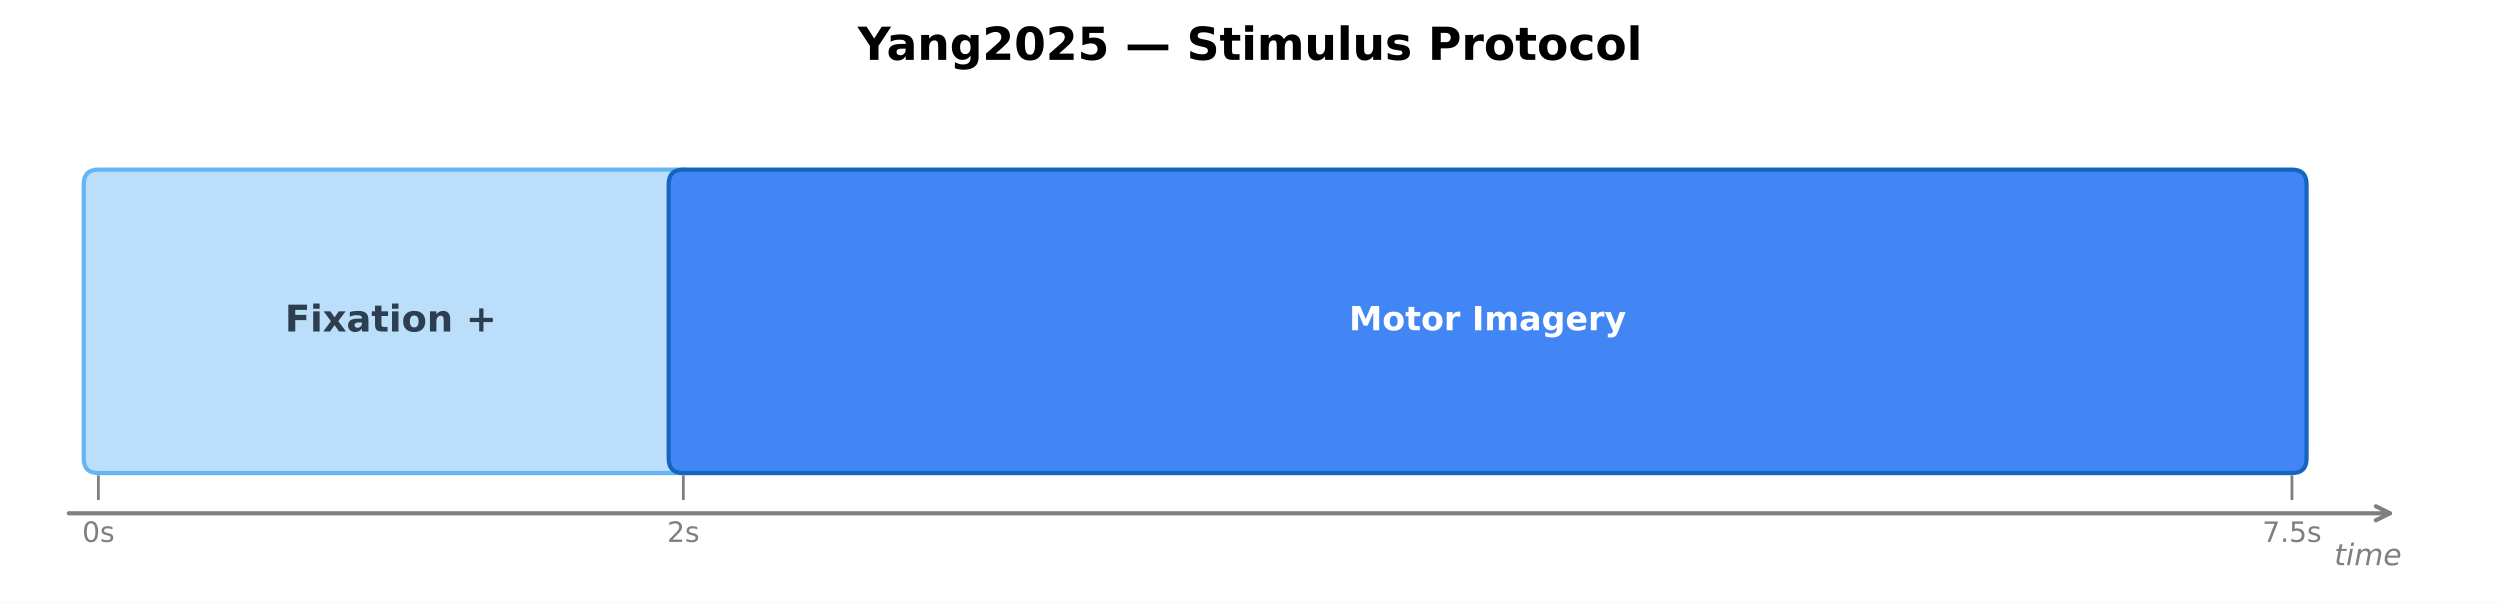
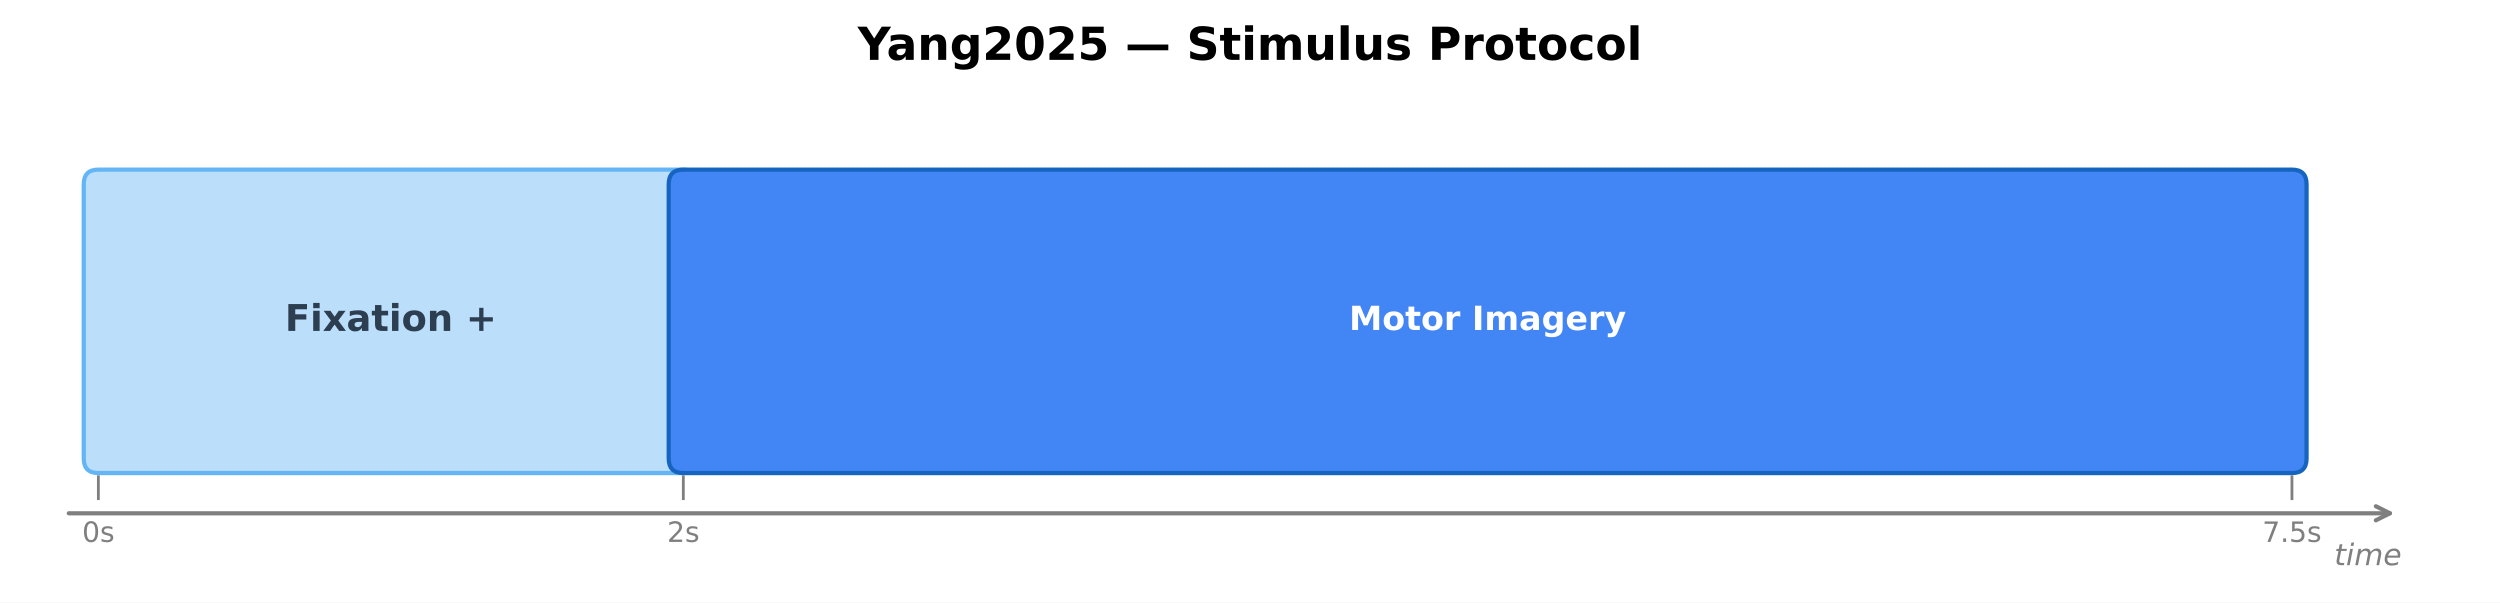
<svg xmlns="http://www.w3.org/2000/svg" xmlns:xlink="http://www.w3.org/1999/xlink" width="712.8pt" height="171.788pt" viewBox="0 0 712.8 171.788" version="1.1">
  <defs>
    <style type="text/css">*{stroke-linejoin: round; stroke-linecap: butt}</style>
  </defs>
  <g id="figure_1">
    <g id="patch_1">
      <path d="M 0 171.788  L 712.8 171.788  L 712.8 0  L 0 0  z " style="fill: #ffffff" />
    </g>
    <g id="axes_1">
      <g id="patch_2">
-         <path d="M 28.048 134.88  L 194.83 134.88  Q 198.999 134.88 198.999 130.711  L 198.999 52.532  Q 198.999 48.362 194.83 48.362  L 28.048 48.362  Q 23.878 48.362 23.878 52.532  L 23.878 130.711  Q 23.878 134.88 28.048 134.88  z " clip-path="url(#p304f9d44e4)" style="fill: #bbdefb; stroke: #64b5f6; stroke-width: 1.2" />
+         <path d="M 28.048 134.88  L 194.83 134.88  Q 198.999 134.88 198.999 130.711  L 198.999 52.532  Q 198.999 48.362 194.83 48.362  L 28.048 48.362  Q 23.878 48.362 23.878 52.532  L 23.878 130.711  Q 23.878 134.88 28.048 134.88  z " clip-path="url(#p2f9883c5a4)" style="fill: #bbdefb; stroke: #64b5f6; stroke-width: 1.2" />
      </g>
      <g id="patch_3">
-         <path d="M 194.83 134.88  L 653.481 134.88  Q 657.65 134.88 657.65 130.711  L 657.65 52.532  Q 657.65 48.362 653.481 48.362  L 194.83 48.362  Q 190.66 48.362 190.66 52.532  L 190.66 130.711  Q 190.66 134.88 194.83 134.88  z " clip-path="url(#p304f9d44e4)" style="fill: #4285f4; stroke: #1565c0; stroke-width: 1.2" />
+         <path d="M 194.83 134.88  L 653.481 134.88  Q 657.65 134.88 657.65 130.711  L 657.65 52.532  Q 657.65 48.362 653.481 48.362  L 194.83 48.362  Q 190.66 48.362 190.66 52.532  L 190.66 130.711  Q 190.66 134.88 194.83 134.88  z " clip-path="url(#p2f9883c5a4)" style="fill: #4285f4; stroke: #1565c0; stroke-width: 1.2" />
      </g>
      <g id="line2d_1">
-         <path d="M 28.048 135.923  L 28.048 142.177  " clip-path="url(#p304f9d44e4)" style="fill: none; stroke: #7f7f7f; stroke-width: 0.8; stroke-linecap: square" />
+         <path d="M 28.048 135.923  L 28.048 142.177  " clip-path="url(#p2f9883c5a4)" style="fill: none; stroke: #7f7f7f; stroke-width: 0.8; stroke-linecap: square" />
      </g>
      <g id="line2d_2">
-         <path d="M 194.83 135.923  L 194.83 142.177  " clip-path="url(#p304f9d44e4)" style="fill: none; stroke: #7f7f7f; stroke-width: 0.8; stroke-linecap: square" />
+         <path d="M 194.83 135.923  L 194.83 142.177  " clip-path="url(#p2f9883c5a4)" style="fill: none; stroke: #7f7f7f; stroke-width: 0.8; stroke-linecap: square" />
      </g>
      <g id="line2d_3">
-         <path d="M 653.481 135.923  L 653.481 142.177  " clip-path="url(#p304f9d44e4)" style="fill: none; stroke: #7f7f7f; stroke-width: 0.8; stroke-linecap: square" />
+         <path d="M 653.481 135.923  L 653.481 142.177  " clip-path="url(#p2f9883c5a4)" style="fill: none; stroke: #7f7f7f; stroke-width: 0.8; stroke-linecap: square" />
      </g>
      <g id="text_1">
-         <g clip-path="url(#p304f9d44e4)">
-           <g style="fill: #2c3e50" transform="translate(81.2431 94.5186) scale(0.105 -0.105)">
+         <g clip-path="url(#p2f9883c5a4)">
+           <g style="fill: #2c3e50" transform="translate(81.2431 94.3492) scale(0.105 -0.105)">
            <defs>
-               <path id="DejaVuSans-Bold-46" d="M 588 4666  L 3834 4666  L 3834 3756  L 1791 3756  L 1791 2888  L 3713 2888  L 3713 1978  L 1791 1978  L 1791 0  L 588 0  L 588 4666  z " transform="scale(0.015625)" />
-               <path id="DejaVuSans-Bold-69" d="M 538 3500  L 1656 3500  L 1656 0  L 538 0  L 538 3500  z M 538 4863  L 1656 4863  L 1656 3950  L 538 3950  L 538 4863  z " transform="scale(0.015625)" />
-               <path id="DejaVuSans-Bold-78" d="M 1422 1791  L 159 3500  L 1344 3500  L 2059 2463  L 2784 3500  L 3969 3500  L 2706 1797  L 4031 0  L 2847 0  L 2059 1106  L 1281 0  L 97 0  L 1422 1791  z " transform="scale(0.015625)" />
-               <path id="DejaVuSans-Bold-61" d="M 2106 1575  Q 1756 1575 1579 1456  Q 1403 1338 1403 1106  Q 1403 894 1545 773  Q 1688 653 1941 653  Q 2256 653 2472 879  Q 2688 1106 2688 1447  L 2688 1575  L 2106 1575  z M 3816 1997  L 3816 0  L 2688 0  L 2688 519  Q 2463 200 2181 54  Q 1900 -91 1497 -91  Q 953 -91 614 226  Q 275 544 275 1050  Q 275 1666 698 1953  Q 1122 2241 2028 2241  L 2688 2241  L 2688 2328  Q 2688 2594 2478 2717  Q 2269 2841 1825 2841  Q 1466 2841 1156 2769  Q 847 2697 581 2553  L 581 3406  Q 941 3494 1303 3539  Q 1666 3584 2028 3584  Q 2975 3584 3395 3211  Q 3816 2838 3816 1997  z " transform="scale(0.015625)" />
-               <path id="DejaVuSans-Bold-74" d="M 1759 4494  L 1759 3500  L 2913 3500  L 2913 2700  L 1759 2700  L 1759 1216  Q 1759 972 1856 886  Q 1953 800 2241 800  L 2816 800  L 2816 0  L 1856 0  Q 1194 0 917 276  Q 641 553 641 1216  L 641 2700  L 84 2700  L 84 3500  L 641 3500  L 641 4494  L 1759 4494  z " transform="scale(0.015625)" />
-               <path id="DejaVuSans-Bold-6f" d="M 2203 2784  Q 1831 2784 1636 2517  Q 1441 2250 1441 1747  Q 1441 1244 1636 976  Q 1831 709 2203 709  Q 2569 709 2762 976  Q 2956 1244 2956 1747  Q 2956 2250 2762 2517  Q 2569 2784 2203 2784  z M 2203 3584  Q 3106 3584 3614 3096  Q 4122 2609 4122 1747  Q 4122 884 3614 396  Q 3106 -91 2203 -91  Q 1297 -91 786 396  Q 275 884 275 1747  Q 275 2609 786 3096  Q 1297 3584 2203 3584  z " transform="scale(0.015625)" />
-               <path id="DejaVuSans-Bold-6e" d="M 4056 2131  L 4056 0  L 2931 0  L 2931 347  L 2931 1631  Q 2931 2084 2911 2256  Q 2891 2428 2841 2509  Q 2775 2619 2662 2680  Q 2550 2741 2406 2741  Q 2056 2741 1856 2470  Q 1656 2200 1656 1722  L 1656 0  L 538 0  L 538 3500  L 1656 3500  L 1656 2988  Q 1909 3294 2193 3439  Q 2478 3584 2822 3584  Q 3428 3584 3742 3212  Q 4056 2841 4056 2131  z " transform="scale(0.015625)" />
-               <path id="DejaVuSans-Bold-20" transform="scale(0.015625)" />
-               <path id="DejaVuSans-Bold-2b" d="M 3053 4013  L 3053 2375  L 4684 2375  L 4684 1638  L 3053 1638  L 3053 0  L 2309 0  L 2309 1638  L 678 1638  L 678 2375  L 2309 2375  L 2309 4013  L 3053 4013  z " transform="scale(0.015625)" />
+               <path id="DejaVuSans-Bold-29" d="M 588 4666  L 3834 4666  L 3834 3756  L 1791 3756  L 1791 2888  L 3713 2888  L 3713 1978  L 1791 1978  L 1791 0  L 588 0  L 588 4666  z " transform="scale(0.015625)" />
+               <path id="DejaVuSans-Bold-4c" d="M 538 3500  L 1656 3500  L 1656 0  L 538 0  L 538 3500  z M 538 4863  L 1656 4863  L 1656 3950  L 538 3950  L 538 4863  z " transform="scale(0.015625)" />
+               <path id="DejaVuSans-Bold-5b" d="M 1422 1791  L 159 3500  L 1344 3500  L 2059 2463  L 2784 3500  L 3969 3500  L 2706 1797  L 4031 0  L 2847 0  L 2059 1106  L 1281 0  L 97 0  L 1422 1791  z " transform="scale(0.015625)" />
+               <path id="DejaVuSans-Bold-44" d="M 2106 1575  Q 1756 1575 1579 1456  Q 1403 1338 1403 1106  Q 1403 894 1545 773  Q 1688 653 1941 653  Q 2256 653 2472 879  Q 2688 1106 2688 1447  L 2688 1575  L 2106 1575  z M 3816 1997  L 3816 0  L 2688 0  L 2688 519  Q 2463 200 2181 54  Q 1900 -91 1497 -91  Q 953 -91 614 226  Q 275 544 275 1050  Q 275 1666 698 1953  Q 1122 2241 2028 2241  L 2688 2241  L 2688 2328  Q 2688 2594 2478 2717  Q 2269 2841 1825 2841  Q 1466 2841 1156 2769  Q 847 2697 581 2553  L 581 3406  Q 941 3494 1303 3539  Q 1666 3584 2028 3584  Q 2975 3584 3395 3211  Q 3816 2838 3816 1997  z " transform="scale(0.015625)" />
+               <path id="DejaVuSans-Bold-57" d="M 1759 4494  L 1759 3500  L 2913 3500  L 2913 2700  L 1759 2700  L 1759 1216  Q 1759 972 1856 886  Q 1953 800 2241 800  L 2816 800  L 2816 0  L 1856 0  Q 1194 0 917 276  Q 641 553 641 1216  L 641 2700  L 84 2700  L 84 3500  L 641 3500  L 641 4494  L 1759 4494  z " transform="scale(0.015625)" />
+               <path id="DejaVuSans-Bold-52" d="M 2203 2784  Q 1831 2784 1636 2517  Q 1441 2250 1441 1747  Q 1441 1244 1636 976  Q 1831 709 2203 709  Q 2569 709 2762 976  Q 2956 1244 2956 1747  Q 2956 2250 2762 2517  Q 2569 2784 2203 2784  z M 2203 3584  Q 3106 3584 3614 3096  Q 4122 2609 4122 1747  Q 4122 884 3614 396  Q 3106 -91 2203 -91  Q 1297 -91 786 396  Q 275 884 275 1747  Q 275 2609 786 3096  Q 1297 3584 2203 3584  z " transform="scale(0.015625)" />
+               <path id="DejaVuSans-Bold-51" d="M 4056 2131  L 4056 0  L 2931 0  L 2931 347  L 2931 1631  Q 2931 2084 2911 2256  Q 2891 2428 2841 2509  Q 2775 2619 2662 2680  Q 2550 2741 2406 2741  Q 2056 2741 1856 2470  Q 1656 2200 1656 1722  L 1656 0  L 538 0  L 538 3500  L 1656 3500  L 1656 2988  Q 1909 3294 2193 3439  Q 2478 3584 2822 3584  Q 3428 3584 3742 3212  Q 4056 2841 4056 2131  z " transform="scale(0.015625)" />
+               <path id="DejaVuSans-Bold-3" transform="scale(0.015625)" />
+               <path id="DejaVuSans-Bold-e" d="M 3053 4013  L 3053 2375  L 4684 2375  L 4684 1638  L 3053 1638  L 3053 0  L 2309 0  L 2309 1638  L 678 1638  L 678 2375  L 2309 2375  L 2309 4013  L 3053 4013  z " transform="scale(0.015625)" />
            </defs>
-             <use xlink:href="#DejaVuSans-Bold-46" />
-             <use xlink:href="#DejaVuSans-Bold-69" transform="translate(68.31055 0)" />
-             <use xlink:href="#DejaVuSans-Bold-78" transform="translate(102.5879 0)" />
-             <use xlink:href="#DejaVuSans-Bold-61" transform="translate(167.0898 0)" />
-             <use xlink:href="#DejaVuSans-Bold-74" transform="translate(234.5703 0)" />
-             <use xlink:href="#DejaVuSans-Bold-69" transform="translate(282.373 0)" />
-             <use xlink:href="#DejaVuSans-Bold-6f" transform="translate(316.6504 0)" />
-             <use xlink:href="#DejaVuSans-Bold-6e" transform="translate(385.3516 0)" />
-             <use xlink:href="#DejaVuSans-Bold-20" transform="translate(456.543 0)" />
-             <use xlink:href="#DejaVuSans-Bold-2b" transform="translate(491.3574 0)" />
+             <use xlink:href="#DejaVuSans-Bold-29" />
+             <use xlink:href="#DejaVuSans-Bold-4c" transform="translate(68.3125 0)" />
+             <use xlink:href="#DejaVuSans-Bold-5b" transform="translate(102.5938 0)" />
+             <use xlink:href="#DejaVuSans-Bold-44" transform="translate(167.0938 0)" />
+             <use xlink:href="#DejaVuSans-Bold-57" transform="translate(234.5781 0)" />
+             <use xlink:href="#DejaVuSans-Bold-4c" transform="translate(282.375 0)" />
+             <use xlink:href="#DejaVuSans-Bold-52" transform="translate(316.6562 0)" />
+             <use xlink:href="#DejaVuSans-Bold-51" transform="translate(385.3594 0)" />
+             <use xlink:href="#DejaVuSans-Bold-3" transform="translate(456.5469 0)" />
+             <use xlink:href="#DejaVuSans-Bold-e" transform="translate(491.3594 0)" />
          </g>
        </g>
      </g>
      <g id="text_2">
-         <g clip-path="url(#p304f9d44e4)">
-           <g style="fill: #ffffff" transform="translate(384.6523 94.16844) scale(0.095 -0.095)">
+         <g clip-path="url(#p2f9883c5a4)">
+           <g style="fill: #ffffff" transform="translate(384.6523 94.08903) scale(0.095 -0.095)">
            <defs>
-               <path id="DejaVuSans-Bold-4d" d="M 588 4666  L 2119 4666  L 3181 2169  L 4250 4666  L 5778 4666  L 5778 0  L 4641 0  L 4641 3413  L 3566 897  L 2803 897  L 1728 3413  L 1728 0  L 588 0  L 588 4666  z " transform="scale(0.015625)" />
-               <path id="DejaVuSans-Bold-72" d="M 3138 2547  Q 2991 2616 2845 2648  Q 2700 2681 2553 2681  Q 2122 2681 1889 2404  Q 1656 2128 1656 1613  L 1656 0  L 538 0  L 538 3500  L 1656 3500  L 1656 2925  Q 1872 3269 2151 3426  Q 2431 3584 2822 3584  Q 2878 3584 2943 3579  Q 3009 3575 3134 3559  L 3138 2547  z " transform="scale(0.015625)" />
-               <path id="DejaVuSans-Bold-49" d="M 588 4666  L 1791 4666  L 1791 0  L 588 0  L 588 4666  z " transform="scale(0.015625)" />
-               <path id="DejaVuSans-Bold-6d" d="M 3781 2919  Q 3994 3244 4286 3414  Q 4578 3584 4928 3584  Q 5531 3584 5847 3212  Q 6163 2841 6163 2131  L 6163 0  L 5038 0  L 5038 1825  Q 5041 1866 5042 1909  Q 5044 1953 5044 2034  Q 5044 2406 4934 2573  Q 4825 2741 4581 2741  Q 4263 2741 4089 2478  Q 3916 2216 3909 1719  L 3909 0  L 2784 0  L 2784 1825  Q 2784 2406 2684 2573  Q 2584 2741 2328 2741  Q 2006 2741 1831 2477  Q 1656 2213 1656 1722  L 1656 0  L 531 0  L 531 3500  L 1656 3500  L 1656 2988  Q 1863 3284 2130 3434  Q 2397 3584 2719 3584  Q 3081 3584 3359 3409  Q 3638 3234 3781 2919  z " transform="scale(0.015625)" />
-               <path id="DejaVuSans-Bold-67" d="M 2919 594  Q 2688 288 2409 144  Q 2131 0 1766 0  Q 1125 0 706 504  Q 288 1009 288 1791  Q 288 2575 706 3076  Q 1125 3578 1766 3578  Q 2131 3578 2409 3434  Q 2688 3291 2919 2981  L 2919 3500  L 4044 3500  L 4044 353  Q 4044 -491 3511 -936  Q 2978 -1381 1966 -1381  Q 1638 -1381 1331 -1331  Q 1025 -1281 716 -1178  L 716 -306  Q 1009 -475 1290 -558  Q 1572 -641 1856 -641  Q 2406 -641 2662 -400  Q 2919 -159 2919 353  L 2919 594  z M 2181 2772  Q 1834 2772 1640 2515  Q 1447 2259 1447 1791  Q 1447 1309 1634 1061  Q 1822 813 2181 813  Q 2531 813 2725 1069  Q 2919 1325 2919 1791  Q 2919 2259 2725 2515  Q 2531 2772 2181 2772  z " transform="scale(0.015625)" />
-               <path id="DejaVuSans-Bold-65" d="M 4031 1759  L 4031 1441  L 1416 1441  Q 1456 1047 1700 850  Q 1944 653 2381 653  Q 2734 653 3104 758  Q 3475 863 3866 1075  L 3866 213  Q 3469 63 3072 -14  Q 2675 -91 2278 -91  Q 1328 -91 801 392  Q 275 875 275 1747  Q 275 2603 792 3093  Q 1309 3584 2216 3584  Q 3041 3584 3536 3087  Q 4031 2591 4031 1759  z M 2881 2131  Q 2881 2450 2695 2645  Q 2509 2841 2209 2841  Q 1884 2841 1681 2658  Q 1478 2475 1428 2131  L 2881 2131  z " transform="scale(0.015625)" />
-               <path id="DejaVuSans-Bold-79" d="M 78 3500  L 1197 3500  L 2138 1125  L 2938 3500  L 4056 3500  L 2584 -331  Q 2363 -916 2067 -1148  Q 1772 -1381 1288 -1381  L 641 -1381  L 641 -647  L 991 -647  Q 1275 -647 1404 -556  Q 1534 -466 1606 -231  L 1638 -134  L 78 3500  z " transform="scale(0.015625)" />
+               <path id="DejaVuSans-Bold-30" d="M 588 4666  L 2119 4666  L 3181 2169  L 4250 4666  L 5778 4666  L 5778 0  L 4641 0  L 4641 3413  L 3566 897  L 2803 897  L 1728 3413  L 1728 0  L 588 0  L 588 4666  z " transform="scale(0.015625)" />
+               <path id="DejaVuSans-Bold-55" d="M 3138 2547  Q 2991 2616 2845 2648  Q 2700 2681 2553 2681  Q 2122 2681 1889 2404  Q 1656 2128 1656 1613  L 1656 0  L 538 0  L 538 3500  L 1656 3500  L 1656 2925  Q 1872 3269 2151 3426  Q 2431 3584 2822 3584  Q 2878 3584 2943 3579  Q 3009 3575 3134 3559  L 3138 2547  z " transform="scale(0.015625)" />
+               <path id="DejaVuSans-Bold-2c" d="M 588 4666  L 1791 4666  L 1791 0  L 588 0  L 588 4666  z " transform="scale(0.015625)" />
+               <path id="DejaVuSans-Bold-50" d="M 3781 2919  Q 3994 3244 4286 3414  Q 4578 3584 4928 3584  Q 5531 3584 5847 3212  Q 6163 2841 6163 2131  L 6163 0  L 5038 0  L 5038 1825  Q 5041 1866 5042 1909  Q 5044 1953 5044 2034  Q 5044 2406 4934 2573  Q 4825 2741 4581 2741  Q 4263 2741 4089 2478  Q 3916 2216 3909 1719  L 3909 0  L 2784 0  L 2784 1825  Q 2784 2406 2684 2573  Q 2584 2741 2328 2741  Q 2006 2741 1831 2477  Q 1656 2213 1656 1722  L 1656 0  L 531 0  L 531 3500  L 1656 3500  L 1656 2988  Q 1863 3284 2130 3434  Q 2397 3584 2719 3584  Q 3081 3584 3359 3409  Q 3638 3234 3781 2919  z " transform="scale(0.015625)" />
+               <path id="DejaVuSans-Bold-4a" d="M 2919 594  Q 2688 288 2409 144  Q 2131 0 1766 0  Q 1125 0 706 504  Q 288 1009 288 1791  Q 288 2575 706 3076  Q 1125 3578 1766 3578  Q 2131 3578 2409 3434  Q 2688 3291 2919 2981  L 2919 3500  L 4044 3500  L 4044 353  Q 4044 -491 3511 -936  Q 2978 -1381 1966 -1381  Q 1638 -1381 1331 -1331  Q 1025 -1281 716 -1178  L 716 -306  Q 1009 -475 1290 -558  Q 1572 -641 1856 -641  Q 2406 -641 2662 -400  Q 2919 -159 2919 353  L 2919 594  z M 2181 2772  Q 1834 2772 1640 2515  Q 1447 2259 1447 1791  Q 1447 1309 1634 1061  Q 1822 813 2181 813  Q 2531 813 2725 1069  Q 2919 1325 2919 1791  Q 2919 2259 2725 2515  Q 2531 2772 2181 2772  z " transform="scale(0.015625)" />
+               <path id="DejaVuSans-Bold-48" d="M 4031 1759  L 4031 1441  L 1416 1441  Q 1456 1047 1700 850  Q 1944 653 2381 653  Q 2734 653 3104 758  Q 3475 863 3866 1075  L 3866 213  Q 3469 63 3072 -14  Q 2675 -91 2278 -91  Q 1328 -91 801 392  Q 275 875 275 1747  Q 275 2603 792 3093  Q 1309 3584 2216 3584  Q 3041 3584 3536 3087  Q 4031 2591 4031 1759  z M 2881 2131  Q 2881 2450 2695 2645  Q 2509 2841 2209 2841  Q 1884 2841 1681 2658  Q 1478 2475 1428 2131  L 2881 2131  z " transform="scale(0.015625)" />
+               <path id="DejaVuSans-Bold-5c" d="M 78 3500  L 1197 3500  L 2138 1125  L 2938 3500  L 4056 3500  L 2584 -331  Q 2363 -916 2067 -1148  Q 1772 -1381 1288 -1381  L 641 -1381  L 641 -647  L 991 -647  Q 1275 -647 1404 -556  Q 1534 -466 1606 -231  L 1638 -134  L 78 3500  z " transform="scale(0.015625)" />
            </defs>
-             <use xlink:href="#DejaVuSans-Bold-4d" />
-             <use xlink:href="#DejaVuSans-Bold-6f" transform="translate(99.51172 0)" />
-             <use xlink:href="#DejaVuSans-Bold-74" transform="translate(168.2129 0)" />
-             <use xlink:href="#DejaVuSans-Bold-6f" transform="translate(216.0156 0)" />
-             <use xlink:href="#DejaVuSans-Bold-72" transform="translate(284.7168 0)" />
-             <use xlink:href="#DejaVuSans-Bold-20" transform="translate(334.0332 0)" />
-             <use xlink:href="#DejaVuSans-Bold-49" transform="translate(368.8477 0)" />
-             <use xlink:href="#DejaVuSans-Bold-6d" transform="translate(406.0547 0)" />
-             <use xlink:href="#DejaVuSans-Bold-61" transform="translate(510.2539 0)" />
-             <use xlink:href="#DejaVuSans-Bold-67" transform="translate(577.7344 0)" />
-             <use xlink:href="#DejaVuSans-Bold-65" transform="translate(649.3164 0)" />
-             <use xlink:href="#DejaVuSans-Bold-72" transform="translate(717.1387 0)" />
-             <use xlink:href="#DejaVuSans-Bold-79" transform="translate(766.4551 0)" />
+             <use xlink:href="#DejaVuSans-Bold-30" />
+             <use xlink:href="#DejaVuSans-Bold-52" transform="translate(99.51562 0)" />
+             <use xlink:href="#DejaVuSans-Bold-57" transform="translate(168.2188 0)" />
+             <use xlink:href="#DejaVuSans-Bold-52" transform="translate(216.0156 0)" />
+             <use xlink:href="#DejaVuSans-Bold-55" transform="translate(284.7188 0)" />
+             <use xlink:href="#DejaVuSans-Bold-3" transform="translate(334.0312 0)" />
+             <use xlink:href="#DejaVuSans-Bold-2c" transform="translate(368.8438 0)" />
+             <use xlink:href="#DejaVuSans-Bold-50" transform="translate(406.0469 0)" />
+             <use xlink:href="#DejaVuSans-Bold-44" transform="translate(510.25 0)" />
+             <use xlink:href="#DejaVuSans-Bold-4a" transform="translate(577.7344 0)" />
+             <use xlink:href="#DejaVuSans-Bold-48" transform="translate(649.3125 0)" />
+             <use xlink:href="#DejaVuSans-Bold-55" transform="translate(717.1406 0)" />
+             <use xlink:href="#DejaVuSans-Bold-5c" transform="translate(766.4531 0)" />
          </g>
        </g>
      </g>
      <g id="text_3">
-         <g style="fill: #7f7f7f" transform="translate(23.41901 154.5102) scale(0.08 -0.08)">
+         <g style="fill: #7f7f7f" transform="translate(23.41901 154.5095) scale(0.08 -0.08)">
          <defs>
-             <path id="DejaVuSans-30" d="M 2034 4250  Q 1547 4250 1301 3770  Q 1056 3291 1056 2328  Q 1056 1369 1301 889  Q 1547 409 2034 409  Q 2525 409 2770 889  Q 3016 1369 3016 2328  Q 3016 3291 2770 3770  Q 2525 4250 2034 4250  z M 2034 4750  Q 2819 4750 3233 4129  Q 3647 3509 3647 2328  Q 3647 1150 3233 529  Q 2819 -91 2034 -91  Q 1250 -91 836 529  Q 422 1150 422 2328  Q 422 3509 836 4129  Q 1250 4750 2034 4750  z " transform="scale(0.015625)" />
-             <path id="DejaVuSans-73" d="M 2834 3397  L 2834 2853  Q 2591 2978 2328 3040  Q 2066 3103 1784 3103  Q 1356 3103 1142 2972  Q 928 2841 928 2578  Q 928 2378 1081 2264  Q 1234 2150 1697 2047  L 1894 2003  Q 2506 1872 2764 1633  Q 3022 1394 3022 966  Q 3022 478 2636 193  Q 2250 -91 1575 -91  Q 1294 -91 989 -36  Q 684 19 347 128  L 347 722  Q 666 556 975 473  Q 1284 391 1588 391  Q 1994 391 2212 530  Q 2431 669 2431 922  Q 2431 1156 2273 1281  Q 2116 1406 1581 1522  L 1381 1569  Q 847 1681 609 1914  Q 372 2147 372 2553  Q 372 3047 722 3315  Q 1072 3584 1716 3584  Q 2034 3584 2315 3537  Q 2597 3491 2834 3397  z " transform="scale(0.015625)" />
+             <path id="DejaVuSans-13" d="M 2034 4250  Q 1547 4250 1301 3770  Q 1056 3291 1056 2328  Q 1056 1369 1301 889  Q 1547 409 2034 409  Q 2525 409 2770 889  Q 3016 1369 3016 2328  Q 3016 3291 2770 3770  Q 2525 4250 2034 4250  z M 2034 4750  Q 2819 4750 3233 4129  Q 3647 3509 3647 2328  Q 3647 1150 3233 529  Q 2819 -91 2034 -91  Q 1250 -91 836 529  Q 422 1150 422 2328  Q 422 3509 836 4129  Q 1250 4750 2034 4750  z " transform="scale(0.015625)" />
+             <path id="DejaVuSans-56" d="M 2834 3397  L 2834 2853  Q 2591 2978 2328 3040  Q 2066 3103 1784 3103  Q 1356 3103 1142 2972  Q 928 2841 928 2578  Q 928 2378 1081 2264  Q 1234 2150 1697 2047  L 1894 2003  Q 2506 1872 2764 1633  Q 3022 1394 3022 966  Q 3022 478 2636 193  Q 2250 -91 1575 -91  Q 1294 -91 989 -36  Q 684 19 347 128  L 347 722  Q 666 556 975 473  Q 1284 391 1588 391  Q 1994 391 2212 530  Q 2431 669 2431 922  Q 2431 1156 2273 1281  Q 2116 1406 1581 1522  L 1381 1569  Q 847 1681 609 1914  Q 372 2147 372 2553  Q 372 3047 722 3315  Q 1072 3584 1716 3584  Q 2034 3584 2315 3537  Q 2597 3491 2834 3397  z " transform="scale(0.015625)" />
          </defs>
-           <use xlink:href="#DejaVuSans-30" />
-           <use xlink:href="#DejaVuSans-73" transform="translate(63.62305 0)" />
+           <use xlink:href="#DejaVuSans-13" />
+           <use xlink:href="#DejaVuSans-56" transform="translate(63.625 0)" />
        </g>
      </g>
      <g id="text_4">
-         <g style="fill: #7f7f7f" transform="translate(190.2011 154.5102) scale(0.08 -0.08)">
+         <g style="fill: #7f7f7f" transform="translate(190.2011 154.5095) scale(0.08 -0.08)">
          <defs>
-             <path id="DejaVuSans-32" d="M 1228 531  L 3431 531  L 3431 0  L 469 0  L 469 531  Q 828 903 1448 1529  Q 2069 2156 2228 2338  Q 2531 2678 2651 2914  Q 2772 3150 2772 3378  Q 2772 3750 2511 3984  Q 2250 4219 1831 4219  Q 1534 4219 1204 4116  Q 875 4013 500 3803  L 500 4441  Q 881 4594 1212 4672  Q 1544 4750 1819 4750  Q 2544 4750 2975 4387  Q 3406 4025 3406 3419  Q 3406 3131 3298 2873  Q 3191 2616 2906 2266  Q 2828 2175 2409 1742  Q 1991 1309 1228 531  z " transform="scale(0.015625)" />
+             <path id="DejaVuSans-15" d="M 1228 531  L 3431 531  L 3431 0  L 469 0  L 469 531  Q 828 903 1448 1529  Q 2069 2156 2228 2338  Q 2531 2678 2651 2914  Q 2772 3150 2772 3378  Q 2772 3750 2511 3984  Q 2250 4219 1831 4219  Q 1534 4219 1204 4116  Q 875 4013 500 3803  L 500 4441  Q 881 4594 1212 4672  Q 1544 4750 1819 4750  Q 2544 4750 2975 4387  Q 3406 4025 3406 3419  Q 3406 3131 3298 2873  Q 3191 2616 2906 2266  Q 2828 2175 2409 1742  Q 1991 1309 1228 531  z " transform="scale(0.015625)" />
          </defs>
-           <use xlink:href="#DejaVuSans-32" />
-           <use xlink:href="#DejaVuSans-73" transform="translate(63.62305 0)" />
+           <use xlink:href="#DejaVuSans-15" />
+           <use xlink:href="#DejaVuSans-56" transform="translate(63.625 0)" />
        </g>
      </g>
      <g id="text_5">
-         <g style="fill: #7f7f7f" transform="translate(645.0356 154.5102) scale(0.08 -0.08)">
+         <g style="fill: #7f7f7f" transform="translate(645.0356 154.5095) scale(0.08 -0.08)">
          <defs>
-             <path id="DejaVuSans-37" d="M 525 4666  L 3525 4666  L 3525 4397  L 1831 0  L 1172 0  L 2766 4134  L 525 4134  L 525 4666  z " transform="scale(0.015625)" />
-             <path id="DejaVuSans-2e" d="M 684 794  L 1344 794  L 1344 0  L 684 0  L 684 794  z " transform="scale(0.015625)" />
-             <path id="DejaVuSans-35" d="M 691 4666  L 3169 4666  L 3169 4134  L 1269 4134  L 1269 2991  Q 1406 3038 1543 3061  Q 1681 3084 1819 3084  Q 2600 3084 3056 2656  Q 3513 2228 3513 1497  Q 3513 744 3044 326  Q 2575 -91 1722 -91  Q 1428 -91 1123 -41  Q 819 9 494 109  L 494 744  Q 775 591 1075 516  Q 1375 441 1709 441  Q 2250 441 2565 725  Q 2881 1009 2881 1497  Q 2881 1984 2565 2268  Q 2250 2553 1709 2553  Q 1456 2553 1204 2497  Q 953 2441 691 2322  L 691 4666  z " transform="scale(0.015625)" />
+             <path id="DejaVuSans-1a" d="M 525 4666  L 3525 4666  L 3525 4397  L 1831 0  L 1172 0  L 2766 4134  L 525 4134  L 525 4666  z " transform="scale(0.015625)" />
+             <path id="DejaVuSans-11" d="M 684 794  L 1344 794  L 1344 0  L 684 0  L 684 794  z " transform="scale(0.015625)" />
+             <path id="DejaVuSans-18" d="M 691 4666  L 3169 4666  L 3169 4134  L 1269 4134  L 1269 2991  Q 1406 3038 1543 3061  Q 1681 3084 1819 3084  Q 2600 3084 3056 2656  Q 3513 2228 3513 1497  Q 3513 744 3044 326  Q 2575 -91 1722 -91  Q 1428 -91 1123 -41  Q 819 9 494 109  L 494 744  Q 775 591 1075 516  Q 1375 441 1709 441  Q 2250 441 2565 725  Q 2881 1009 2881 1497  Q 2881 1984 2565 2268  Q 2250 2553 1709 2553  Q 1456 2553 1204 2497  Q 953 2441 691 2322  L 691 4666  z " transform="scale(0.015625)" />
          </defs>
-           <use xlink:href="#DejaVuSans-37" />
-           <use xlink:href="#DejaVuSans-2e" transform="translate(63.62305 0)" />
-           <use xlink:href="#DejaVuSans-35" transform="translate(95.41016 0)" />
-           <use xlink:href="#DejaVuSans-73" transform="translate(159.0332 0)" />
+           <use xlink:href="#DejaVuSans-1a" />
+           <use xlink:href="#DejaVuSans-11" transform="translate(63.625 0)" />
+           <use xlink:href="#DejaVuSans-18" transform="translate(95.40625 0)" />
+           <use xlink:href="#DejaVuSans-56" transform="translate(159.0312 0)" />
        </g>
      </g>
      <g id="patch_4">
        <path d="M 19.622 146.347  Q 351.186 146.347 681.409 146.347  " style="fill: none; stroke: #7f7f7f; stroke-width: 1.2; stroke-linecap: round" />
        <path d="M 677.409 144.347  L 681.409 146.347  L 677.409 148.347  " style="fill: none; stroke: #7f7f7f; stroke-width: 1.2; stroke-linecap: round" />
      </g>
      <g id="text_6">
        <g style="fill: #7f7f7f" transform="translate(665.5489 161.1444) scale(0.085 -0.085)">
          <defs>
-             <path id="DejaVuSans-Oblique-74" d="M 2706 3500  L 2619 3053  L 1472 3053  L 1100 1153  Q 1081 1047 1072 975  Q 1063 903 1063 863  Q 1063 663 1183 572  Q 1303 481 1569 481  L 2150 481  L 2053 0  L 1503 0  Q 991 0 739 200  Q 488 400 488 806  Q 488 878 497 964  Q 506 1050 525 1153  L 897 3053  L 409 3053  L 500 3500  L 978 3500  L 1172 4494  L 1747 4494  L 1556 3500  L 2706 3500  z " transform="scale(0.015625)" />
-             <path id="DejaVuSans-Oblique-69" d="M 1172 4863  L 1747 4863  L 1606 4134  L 1031 4134  L 1172 4863  z M 909 3500  L 1484 3500  L 800 0  L 225 0  L 909 3500  z " transform="scale(0.015625)" />
-             <path id="DejaVuSans-Oblique-6d" d="M 5747 2113  L 5338 0  L 4763 0  L 5166 2094  Q 5191 2228 5203 2325  Q 5216 2422 5216 2491  Q 5216 2772 5059 2928  Q 4903 3084 4622 3084  Q 4203 3084 3875 2770  Q 3547 2456 3450 1953  L 3066 0  L 2491 0  L 2900 2094  Q 2925 2209 2937 2307  Q 2950 2406 2950 2484  Q 2950 2769 2794 2926  Q 2638 3084 2363 3084  Q 1938 3084 1609 2770  Q 1281 2456 1184 1953  L 800 0  L 225 0  L 909 3500  L 1484 3500  L 1375 2956  Q 1609 3263 1923 3423  Q 2238 3584 2597 3584  Q 2978 3584 3223 3384  Q 3469 3184 3519 2828  Q 3781 3197 4126 3390  Q 4472 3584 4856 3584  Q 5306 3584 5551 3325  Q 5797 3066 5797 2591  Q 5797 2488 5784 2364  Q 5772 2241 5747 2113  z " transform="scale(0.015625)" />
-             <path id="DejaVuSans-Oblique-65" d="M 3078 2063  Q 3088 2113 3092 2166  Q 3097 2219 3097 2272  Q 3097 2653 2873 2875  Q 2650 3097 2266 3097  Q 1838 3097 1509 2826  Q 1181 2556 1013 2059  L 3078 2063  z M 3578 1613  L 903 1613  Q 884 1494 878 1425  Q 872 1356 872 1306  Q 872 872 1139 634  Q 1406 397 1894 397  Q 2269 397 2603 481  Q 2938 566 3225 728  L 3116 159  Q 2806 34 2476 -28  Q 2147 -91 1806 -91  Q 1078 -91 686 257  Q 294 606 294 1247  Q 294 1794 489 2264  Q 684 2734 1063 3103  Q 1306 3334 1642 3459  Q 1978 3584 2356 3584  Q 2950 3584 3301 3228  Q 3653 2872 3653 2272  Q 3653 2128 3634 1964  Q 3616 1800 3578 1613  z " transform="scale(0.015625)" />
+             <path id="DejaVuSans-Oblique-57" d="M 2706 3500  L 2619 3053  L 1472 3053  L 1100 1153  Q 1081 1047 1072 975  Q 1063 903 1063 863  Q 1063 663 1183 572  Q 1303 481 1569 481  L 2150 481  L 2053 0  L 1503 0  Q 991 0 739 200  Q 488 400 488 806  Q 488 878 497 964  Q 506 1050 525 1153  L 897 3053  L 409 3053  L 500 3500  L 978 3500  L 1172 4494  L 1747 4494  L 1556 3500  L 2706 3500  z " transform="scale(0.015625)" />
+             <path id="DejaVuSans-Oblique-4c" d="M 1172 4863  L 1747 4863  L 1606 4134  L 1031 4134  L 1172 4863  z M 909 3500  L 1484 3500  L 800 0  L 225 0  L 909 3500  z " transform="scale(0.015625)" />
+             <path id="DejaVuSans-Oblique-50" d="M 5747 2113  L 5338 0  L 4763 0  L 5166 2094  Q 5191 2228 5203 2325  Q 5216 2422 5216 2491  Q 5216 2772 5059 2928  Q 4903 3084 4622 3084  Q 4203 3084 3875 2770  Q 3547 2456 3450 1953  L 3066 0  L 2491 0  L 2900 2094  Q 2925 2209 2937 2307  Q 2950 2406 2950 2484  Q 2950 2769 2794 2926  Q 2638 3084 2363 3084  Q 1938 3084 1609 2770  Q 1281 2456 1184 1953  L 800 0  L 225 0  L 909 3500  L 1484 3500  L 1375 2956  Q 1609 3263 1923 3423  Q 2238 3584 2597 3584  Q 2978 3584 3223 3384  Q 3469 3184 3519 2828  Q 3781 3197 4126 3390  Q 4472 3584 4856 3584  Q 5306 3584 5551 3325  Q 5797 3066 5797 2591  Q 5797 2488 5784 2364  Q 5772 2241 5747 2113  z " transform="scale(0.015625)" />
+             <path id="DejaVuSans-Oblique-48" d="M 3078 2063  Q 3088 2113 3092 2166  Q 3097 2219 3097 2272  Q 3097 2653 2873 2875  Q 2650 3097 2266 3097  Q 1838 3097 1509 2826  Q 1181 2556 1013 2059  L 3078 2063  z M 3578 1613  L 903 1613  Q 884 1494 878 1425  Q 872 1356 872 1306  Q 872 872 1139 634  Q 1406 397 1894 397  Q 2269 397 2603 481  Q 2938 566 3225 728  L 3116 159  Q 2806 34 2476 -28  Q 2147 -91 1806 -91  Q 1078 -91 686 257  Q 294 606 294 1247  Q 294 1794 489 2264  Q 684 2734 1063 3103  Q 1306 3334 1642 3459  Q 1978 3584 2356 3584  Q 2950 3584 3301 3228  Q 3653 2872 3653 2272  Q 3653 2128 3634 1964  Q 3616 1800 3578 1613  z " transform="scale(0.015625)" />
          </defs>
-           <use xlink:href="#DejaVuSans-Oblique-74" />
-           <use xlink:href="#DejaVuSans-Oblique-69" transform="translate(39.20898 0)" />
-           <use xlink:href="#DejaVuSans-Oblique-6d" transform="translate(66.99219 0)" />
-           <use xlink:href="#DejaVuSans-Oblique-65" transform="translate(164.4043 0)" />
+           <use xlink:href="#DejaVuSans-Oblique-57" />
+           <use xlink:href="#DejaVuSans-Oblique-4c" transform="translate(39.20312 0)" />
+           <use xlink:href="#DejaVuSans-Oblique-50" transform="translate(66.98438 0)" />
+           <use xlink:href="#DejaVuSans-Oblique-48" transform="translate(164.3906 0)" />
        </g>
      </g>
      <g id="text_7">
-         <g transform="translate(244.5462 17.07797) scale(0.13 -0.13)">
+         <g transform="translate(244.5492 17.07797) scale(0.13 -0.13)">
          <defs>
-             <path id="DejaVuSans-Bold-59" d="M -63 4666  L 1253 4666  L 2316 3003  L 3378 4666  L 4697 4666  L 2919 1966  L 2919 0  L 1716 0  L 1716 1966  L -63 4666  z " transform="scale(0.015625)" />
-             <path id="DejaVuSans-Bold-32" d="M 1844 884  L 3897 884  L 3897 0  L 506 0  L 506 884  L 2209 2388  Q 2438 2594 2547 2791  Q 2656 2988 2656 3200  Q 2656 3528 2436 3728  Q 2216 3928 1850 3928  Q 1569 3928 1234 3808  Q 900 3688 519 3450  L 519 4475  Q 925 4609 1322 4679  Q 1719 4750 2100 4750  Q 2938 4750 3402 4381  Q 3866 4013 3866 3353  Q 3866 2972 3669 2642  Q 3472 2313 2841 1759  L 1844 884  z " transform="scale(0.015625)" />
-             <path id="DejaVuSans-Bold-30" d="M 2944 2338  Q 2944 3213 2780 3570  Q 2616 3928 2228 3928  Q 1841 3928 1675 3570  Q 1509 3213 1509 2338  Q 1509 1453 1675 1090  Q 1841 728 2228 728  Q 2613 728 2778 1090  Q 2944 1453 2944 2338  z M 4147 2328  Q 4147 1169 3647 539  Q 3147 -91 2228 -91  Q 1306 -91 806 539  Q 306 1169 306 2328  Q 306 3491 806 4120  Q 1306 4750 2228 4750  Q 3147 4750 3647 4120  Q 4147 3491 4147 2328  z " transform="scale(0.015625)" />
-             <path id="DejaVuSans-Bold-35" d="M 678 4666  L 3669 4666  L 3669 3781  L 1638 3781  L 1638 3059  Q 1775 3097 1914 3117  Q 2053 3138 2203 3138  Q 3056 3138 3531 2711  Q 4006 2284 4006 1522  Q 4006 766 3489 337  Q 2972 -91 2053 -91  Q 1656 -91 1267 -14  Q 878 63 494 219  L 494 1166  Q 875 947 1217 837  Q 1559 728 1863 728  Q 2300 728 2551 942  Q 2803 1156 2803 1522  Q 2803 1891 2551 2103  Q 2300 2316 1863 2316  Q 1603 2316 1309 2248  Q 1016 2181 678 2041  L 678 4666  z " transform="scale(0.015625)" />
-             <path id="DejaVuSans-Bold-2014" d="M 344 2156  L 6056 2156  L 6056 1350  L 344 1350  L 344 2156  z " transform="scale(0.015625)" />
-             <path id="DejaVuSans-Bold-53" d="M 3834 4519  L 3834 3531  Q 3450 3703 3084 3790  Q 2719 3878 2394 3878  Q 1963 3878 1756 3759  Q 1550 3641 1550 3391  Q 1550 3203 1689 3098  Q 1828 2994 2194 2919  L 2706 2816  Q 3484 2659 3812 2340  Q 4141 2022 4141 1434  Q 4141 663 3683 286  Q 3225 -91 2284 -91  Q 1841 -91 1394 -6  Q 947 78 500 244  L 500 1259  Q 947 1022 1364 901  Q 1781 781 2169 781  Q 2563 781 2772 912  Q 2981 1044 2981 1288  Q 2981 1506 2839 1625  Q 2697 1744 2272 1838  L 1806 1941  Q 1106 2091 782 2419  Q 459 2747 459 3303  Q 459 4000 909 4375  Q 1359 4750 2203 4750  Q 2588 4750 2994 4692  Q 3400 4634 3834 4519  z " transform="scale(0.015625)" />
-             <path id="DejaVuSans-Bold-75" d="M 500 1363  L 500 3500  L 1625 3500  L 1625 3150  Q 1625 2866 1622 2436  Q 1619 2006 1619 1863  Q 1619 1441 1641 1255  Q 1663 1069 1716 984  Q 1784 875 1895 815  Q 2006 756 2150 756  Q 2500 756 2700 1025  Q 2900 1294 2900 1772  L 2900 3500  L 4019 3500  L 4019 0  L 2900 0  L 2900 506  Q 2647 200 2364 54  Q 2081 -91 1741 -91  Q 1134 -91 817 281  Q 500 653 500 1363  z " transform="scale(0.015625)" />
-             <path id="DejaVuSans-Bold-6c" d="M 538 4863  L 1656 4863  L 1656 0  L 538 0  L 538 4863  z " transform="scale(0.015625)" />
-             <path id="DejaVuSans-Bold-73" d="M 3272 3391  L 3272 2541  Q 2913 2691 2578 2766  Q 2244 2841 1947 2841  Q 1628 2841 1473 2761  Q 1319 2681 1319 2516  Q 1319 2381 1436 2309  Q 1553 2238 1856 2203  L 2053 2175  Q 2913 2066 3209 1816  Q 3506 1566 3506 1031  Q 3506 472 3093 190  Q 2681 -91 1863 -91  Q 1516 -91 1145 -36  Q 775 19 384 128  L 384 978  Q 719 816 1070 734  Q 1422 653 1784 653  Q 2113 653 2278 743  Q 2444 834 2444 1013  Q 2444 1163 2330 1236  Q 2216 1309 1875 1350  L 1678 1375  Q 931 1469 631 1722  Q 331 1975 331 2491  Q 331 3047 712 3315  Q 1094 3584 1881 3584  Q 2191 3584 2531 3537  Q 2872 3491 3272 3391  z " transform="scale(0.015625)" />
-             <path id="DejaVuSans-Bold-50" d="M 588 4666  L 2584 4666  Q 3475 4666 3951 4270  Q 4428 3875 4428 3144  Q 4428 2409 3951 2014  Q 3475 1619 2584 1619  L 1791 1619  L 1791 0  L 588 0  L 588 4666  z M 1791 3794  L 1791 2491  L 2456 2491  Q 2806 2491 2997 2661  Q 3188 2831 3188 3144  Q 3188 3456 2997 3625  Q 2806 3794 2456 3794  L 1791 3794  z " transform="scale(0.015625)" />
-             <path id="DejaVuSans-Bold-63" d="M 3366 3391  L 3366 2478  Q 3138 2634 2908 2709  Q 2678 2784 2431 2784  Q 1963 2784 1702 2511  Q 1441 2238 1441 1747  Q 1441 1256 1702 982  Q 1963 709 2431 709  Q 2694 709 2930 787  Q 3166 866 3366 1019  L 3366 103  Q 3103 6 2833 -42  Q 2563 -91 2291 -91  Q 1344 -91 809 395  Q 275 881 275 1747  Q 275 2613 809 3098  Q 1344 3584 2291 3584  Q 2566 3584 2833 3536  Q 3100 3488 3366 3391  z " transform="scale(0.015625)" />
+             <path id="DejaVuSans-Bold-3c" d="M -63 4666  L 1253 4666  L 2316 3003  L 3378 4666  L 4697 4666  L 2919 1966  L 2919 0  L 1716 0  L 1716 1966  L -63 4666  z " transform="scale(0.015625)" />
+             <path id="DejaVuSans-Bold-15" d="M 1844 884  L 3897 884  L 3897 0  L 506 0  L 506 884  L 2209 2388  Q 2438 2594 2547 2791  Q 2656 2988 2656 3200  Q 2656 3528 2436 3728  Q 2216 3928 1850 3928  Q 1569 3928 1234 3808  Q 900 3688 519 3450  L 519 4475  Q 925 4609 1322 4679  Q 1719 4750 2100 4750  Q 2938 4750 3402 4381  Q 3866 4013 3866 3353  Q 3866 2972 3669 2642  Q 3472 2313 2841 1759  L 1844 884  z " transform="scale(0.015625)" />
+             <path id="DejaVuSans-Bold-13" d="M 2944 2338  Q 2944 3213 2780 3570  Q 2616 3928 2228 3928  Q 1841 3928 1675 3570  Q 1509 3213 1509 2338  Q 1509 1453 1675 1090  Q 1841 728 2228 728  Q 2613 728 2778 1090  Q 2944 1453 2944 2338  z M 4147 2328  Q 4147 1169 3647 539  Q 3147 -91 2228 -91  Q 1306 -91 806 539  Q 306 1169 306 2328  Q 306 3491 806 4120  Q 1306 4750 2228 4750  Q 3147 4750 3647 4120  Q 4147 3491 4147 2328  z " transform="scale(0.015625)" />
+             <path id="DejaVuSans-Bold-18" d="M 678 4666  L 3669 4666  L 3669 3781  L 1638 3781  L 1638 3059  Q 1775 3097 1914 3117  Q 2053 3138 2203 3138  Q 3056 3138 3531 2711  Q 4006 2284 4006 1522  Q 4006 766 3489 337  Q 2972 -91 2053 -91  Q 1656 -91 1267 -14  Q 878 63 494 219  L 494 1166  Q 875 947 1217 837  Q 1559 728 1863 728  Q 2300 728 2551 942  Q 2803 1156 2803 1522  Q 2803 1891 2551 2103  Q 2300 2316 1863 2316  Q 1603 2316 1309 2248  Q 1016 2181 678 2041  L 678 4666  z " transform="scale(0.015625)" />
+             <path id="DejaVuSans-Bold-af6" d="M 344 2156  L 6056 2156  L 6056 1350  L 344 1350  L 344 2156  z " transform="scale(0.015625)" />
+             <path id="DejaVuSans-Bold-36" d="M 3834 4519  L 3834 3531  Q 3450 3703 3084 3790  Q 2719 3878 2394 3878  Q 1963 3878 1756 3759  Q 1550 3641 1550 3391  Q 1550 3203 1689 3098  Q 1828 2994 2194 2919  L 2706 2816  Q 3484 2659 3812 2340  Q 4141 2022 4141 1434  Q 4141 663 3683 286  Q 3225 -91 2284 -91  Q 1841 -91 1394 -6  Q 947 78 500 244  L 500 1259  Q 947 1022 1364 901  Q 1781 781 2169 781  Q 2563 781 2772 912  Q 2981 1044 2981 1288  Q 2981 1506 2839 1625  Q 2697 1744 2272 1838  L 1806 1941  Q 1106 2091 782 2419  Q 459 2747 459 3303  Q 459 4000 909 4375  Q 1359 4750 2203 4750  Q 2588 4750 2994 4692  Q 3400 4634 3834 4519  z " transform="scale(0.015625)" />
+             <path id="DejaVuSans-Bold-58" d="M 500 1363  L 500 3500  L 1625 3500  L 1625 3150  Q 1625 2866 1622 2436  Q 1619 2006 1619 1863  Q 1619 1441 1641 1255  Q 1663 1069 1716 984  Q 1784 875 1895 815  Q 2006 756 2150 756  Q 2500 756 2700 1025  Q 2900 1294 2900 1772  L 2900 3500  L 4019 3500  L 4019 0  L 2900 0  L 2900 506  Q 2647 200 2364 54  Q 2081 -91 1741 -91  Q 1134 -91 817 281  Q 500 653 500 1363  z " transform="scale(0.015625)" />
+             <path id="DejaVuSans-Bold-4f" d="M 538 4863  L 1656 4863  L 1656 0  L 538 0  L 538 4863  z " transform="scale(0.015625)" />
+             <path id="DejaVuSans-Bold-56" d="M 3272 3391  L 3272 2541  Q 2913 2691 2578 2766  Q 2244 2841 1947 2841  Q 1628 2841 1473 2761  Q 1319 2681 1319 2516  Q 1319 2381 1436 2309  Q 1553 2238 1856 2203  L 2053 2175  Q 2913 2066 3209 1816  Q 3506 1566 3506 1031  Q 3506 472 3093 190  Q 2681 -91 1863 -91  Q 1516 -91 1145 -36  Q 775 19 384 128  L 384 978  Q 719 816 1070 734  Q 1422 653 1784 653  Q 2113 653 2278 743  Q 2444 834 2444 1013  Q 2444 1163 2330 1236  Q 2216 1309 1875 1350  L 1678 1375  Q 931 1469 631 1722  Q 331 1975 331 2491  Q 331 3047 712 3315  Q 1094 3584 1881 3584  Q 2191 3584 2531 3537  Q 2872 3491 3272 3391  z " transform="scale(0.015625)" />
+             <path id="DejaVuSans-Bold-33" d="M 588 4666  L 2584 4666  Q 3475 4666 3951 4270  Q 4428 3875 4428 3144  Q 4428 2409 3951 2014  Q 3475 1619 2584 1619  L 1791 1619  L 1791 0  L 588 0  L 588 4666  z M 1791 3794  L 1791 2491  L 2456 2491  Q 2806 2491 2997 2661  Q 3188 2831 3188 3144  Q 3188 3456 2997 3625  Q 2806 3794 2456 3794  L 1791 3794  z " transform="scale(0.015625)" />
+             <path id="DejaVuSans-Bold-46" d="M 3366 3391  L 3366 2478  Q 3138 2634 2908 2709  Q 2678 2784 2431 2784  Q 1963 2784 1702 2511  Q 1441 2238 1441 1747  Q 1441 1256 1702 982  Q 1963 709 2431 709  Q 2694 709 2930 787  Q 3166 866 3366 1019  L 3366 103  Q 3103 6 2833 -42  Q 2563 -91 2291 -91  Q 1344 -91 809 395  Q 275 881 275 1747  Q 275 2613 809 3098  Q 1344 3584 2291 3584  Q 2566 3584 2833 3536  Q 3100 3488 3366 3391  z " transform="scale(0.015625)" />
          </defs>
-           <use xlink:href="#DejaVuSans-Bold-59" />
-           <use xlink:href="#DejaVuSans-Bold-61" transform="translate(63.28711 0)" />
-           <use xlink:href="#DejaVuSans-Bold-6e" transform="translate(130.7676 0)" />
-           <use xlink:href="#DejaVuSans-Bold-67" transform="translate(201.959 0)" />
-           <use xlink:href="#DejaVuSans-Bold-32" transform="translate(273.541 0)" />
-           <use xlink:href="#DejaVuSans-Bold-30" transform="translate(343.1211 0)" />
-           <use xlink:href="#DejaVuSans-Bold-32" transform="translate(412.7012 0)" />
-           <use xlink:href="#DejaVuSans-Bold-35" transform="translate(482.2812 0)" />
-           <use xlink:href="#DejaVuSans-Bold-20" transform="translate(551.8613 0)" />
-           <use xlink:href="#DejaVuSans-Bold-2014" transform="translate(586.6758 0)" />
-           <use xlink:href="#DejaVuSans-Bold-20" transform="translate(686.6758 0)" />
-           <use xlink:href="#DejaVuSans-Bold-53" transform="translate(721.4902 0)" />
-           <use xlink:href="#DejaVuSans-Bold-74" transform="translate(793.5117 0)" />
-           <use xlink:href="#DejaVuSans-Bold-69" transform="translate(841.3145 0)" />
-           <use xlink:href="#DejaVuSans-Bold-6d" transform="translate(875.5918 0)" />
-           <use xlink:href="#DejaVuSans-Bold-75" transform="translate(979.791 0)" />
-           <use xlink:href="#DejaVuSans-Bold-6c" transform="translate(1050.982 0)" />
-           <use xlink:href="#DejaVuSans-Bold-75" transform="translate(1085.26 0)" />
-           <use xlink:href="#DejaVuSans-Bold-73" transform="translate(1156.451 0)" />
-           <use xlink:href="#DejaVuSans-Bold-20" transform="translate(1215.973 0)" />
-           <use xlink:href="#DejaVuSans-Bold-50" transform="translate(1250.787 0)" />
-           <use xlink:href="#DejaVuSans-Bold-72" transform="translate(1324.078 0)" />
-           <use xlink:href="#DejaVuSans-Bold-6f" transform="translate(1373.395 0)" />
-           <use xlink:href="#DejaVuSans-Bold-74" transform="translate(1442.096 0)" />
-           <use xlink:href="#DejaVuSans-Bold-6f" transform="translate(1489.898 0)" />
-           <use xlink:href="#DejaVuSans-Bold-63" transform="translate(1558.6 0)" />
-           <use xlink:href="#DejaVuSans-Bold-6f" transform="translate(1617.877 0)" />
-           <use xlink:href="#DejaVuSans-Bold-6c" transform="translate(1686.578 0)" />
+           <use xlink:href="#DejaVuSans-Bold-3c" />
+           <use xlink:href="#DejaVuSans-Bold-44" transform="translate(63.23438 0)" />
+           <use xlink:href="#DejaVuSans-Bold-51" transform="translate(130.7188 0)" />
+           <use xlink:href="#DejaVuSans-Bold-4a" transform="translate(201.9062 0)" />
+           <use xlink:href="#DejaVuSans-Bold-15" transform="translate(273.4844 0)" />
+           <use xlink:href="#DejaVuSans-Bold-13" transform="translate(343.0625 0)" />
+           <use xlink:href="#DejaVuSans-Bold-15" transform="translate(412.6406 0)" />
+           <use xlink:href="#DejaVuSans-Bold-18" transform="translate(482.2188 0)" />
+           <use xlink:href="#DejaVuSans-Bold-3" transform="translate(551.7969 0)" />
+           <use xlink:href="#DejaVuSans-Bold-af6" transform="translate(586.6094 0)" />
+           <use xlink:href="#DejaVuSans-Bold-3" transform="translate(686.6094 0)" />
+           <use xlink:href="#DejaVuSans-Bold-36" transform="translate(721.4219 0)" />
+           <use xlink:href="#DejaVuSans-Bold-57" transform="translate(793.4375 0)" />
+           <use xlink:href="#DejaVuSans-Bold-4c" transform="translate(841.2344 0)" />
+           <use xlink:href="#DejaVuSans-Bold-50" transform="translate(875.5156 0)" />
+           <use xlink:href="#DejaVuSans-Bold-58" transform="translate(979.7188 0)" />
+           <use xlink:href="#DejaVuSans-Bold-4f" transform="translate(1050.906 0)" />
+           <use xlink:href="#DejaVuSans-Bold-58" transform="translate(1085.188 0)" />
+           <use xlink:href="#DejaVuSans-Bold-56" transform="translate(1156.375 0)" />
+           <use xlink:href="#DejaVuSans-Bold-3" transform="translate(1215.891 0)" />
+           <use xlink:href="#DejaVuSans-Bold-33" transform="translate(1250.703 0)" />
+           <use xlink:href="#DejaVuSans-Bold-55" transform="translate(1324 0)" />
+           <use xlink:href="#DejaVuSans-Bold-52" transform="translate(1373.312 0)" />
+           <use xlink:href="#DejaVuSans-Bold-57" transform="translate(1442.016 0)" />
+           <use xlink:href="#DejaVuSans-Bold-52" transform="translate(1489.812 0)" />
+           <use xlink:href="#DejaVuSans-Bold-46" transform="translate(1558.516 0)" />
+           <use xlink:href="#DejaVuSans-Bold-52" transform="translate(1617.797 0)" />
+           <use xlink:href="#DejaVuSans-Bold-4f" transform="translate(1686.5 0)" />
        </g>
      </g>
    </g>
  </g>
  <defs>
-     <clipPath id="p304f9d44e4">
+     <clipPath id="p2f9883c5a4">
      <rect x="7.2" y="29.078" width="698.4" height="135.51" />
    </clipPath>
  </defs>
</svg>
